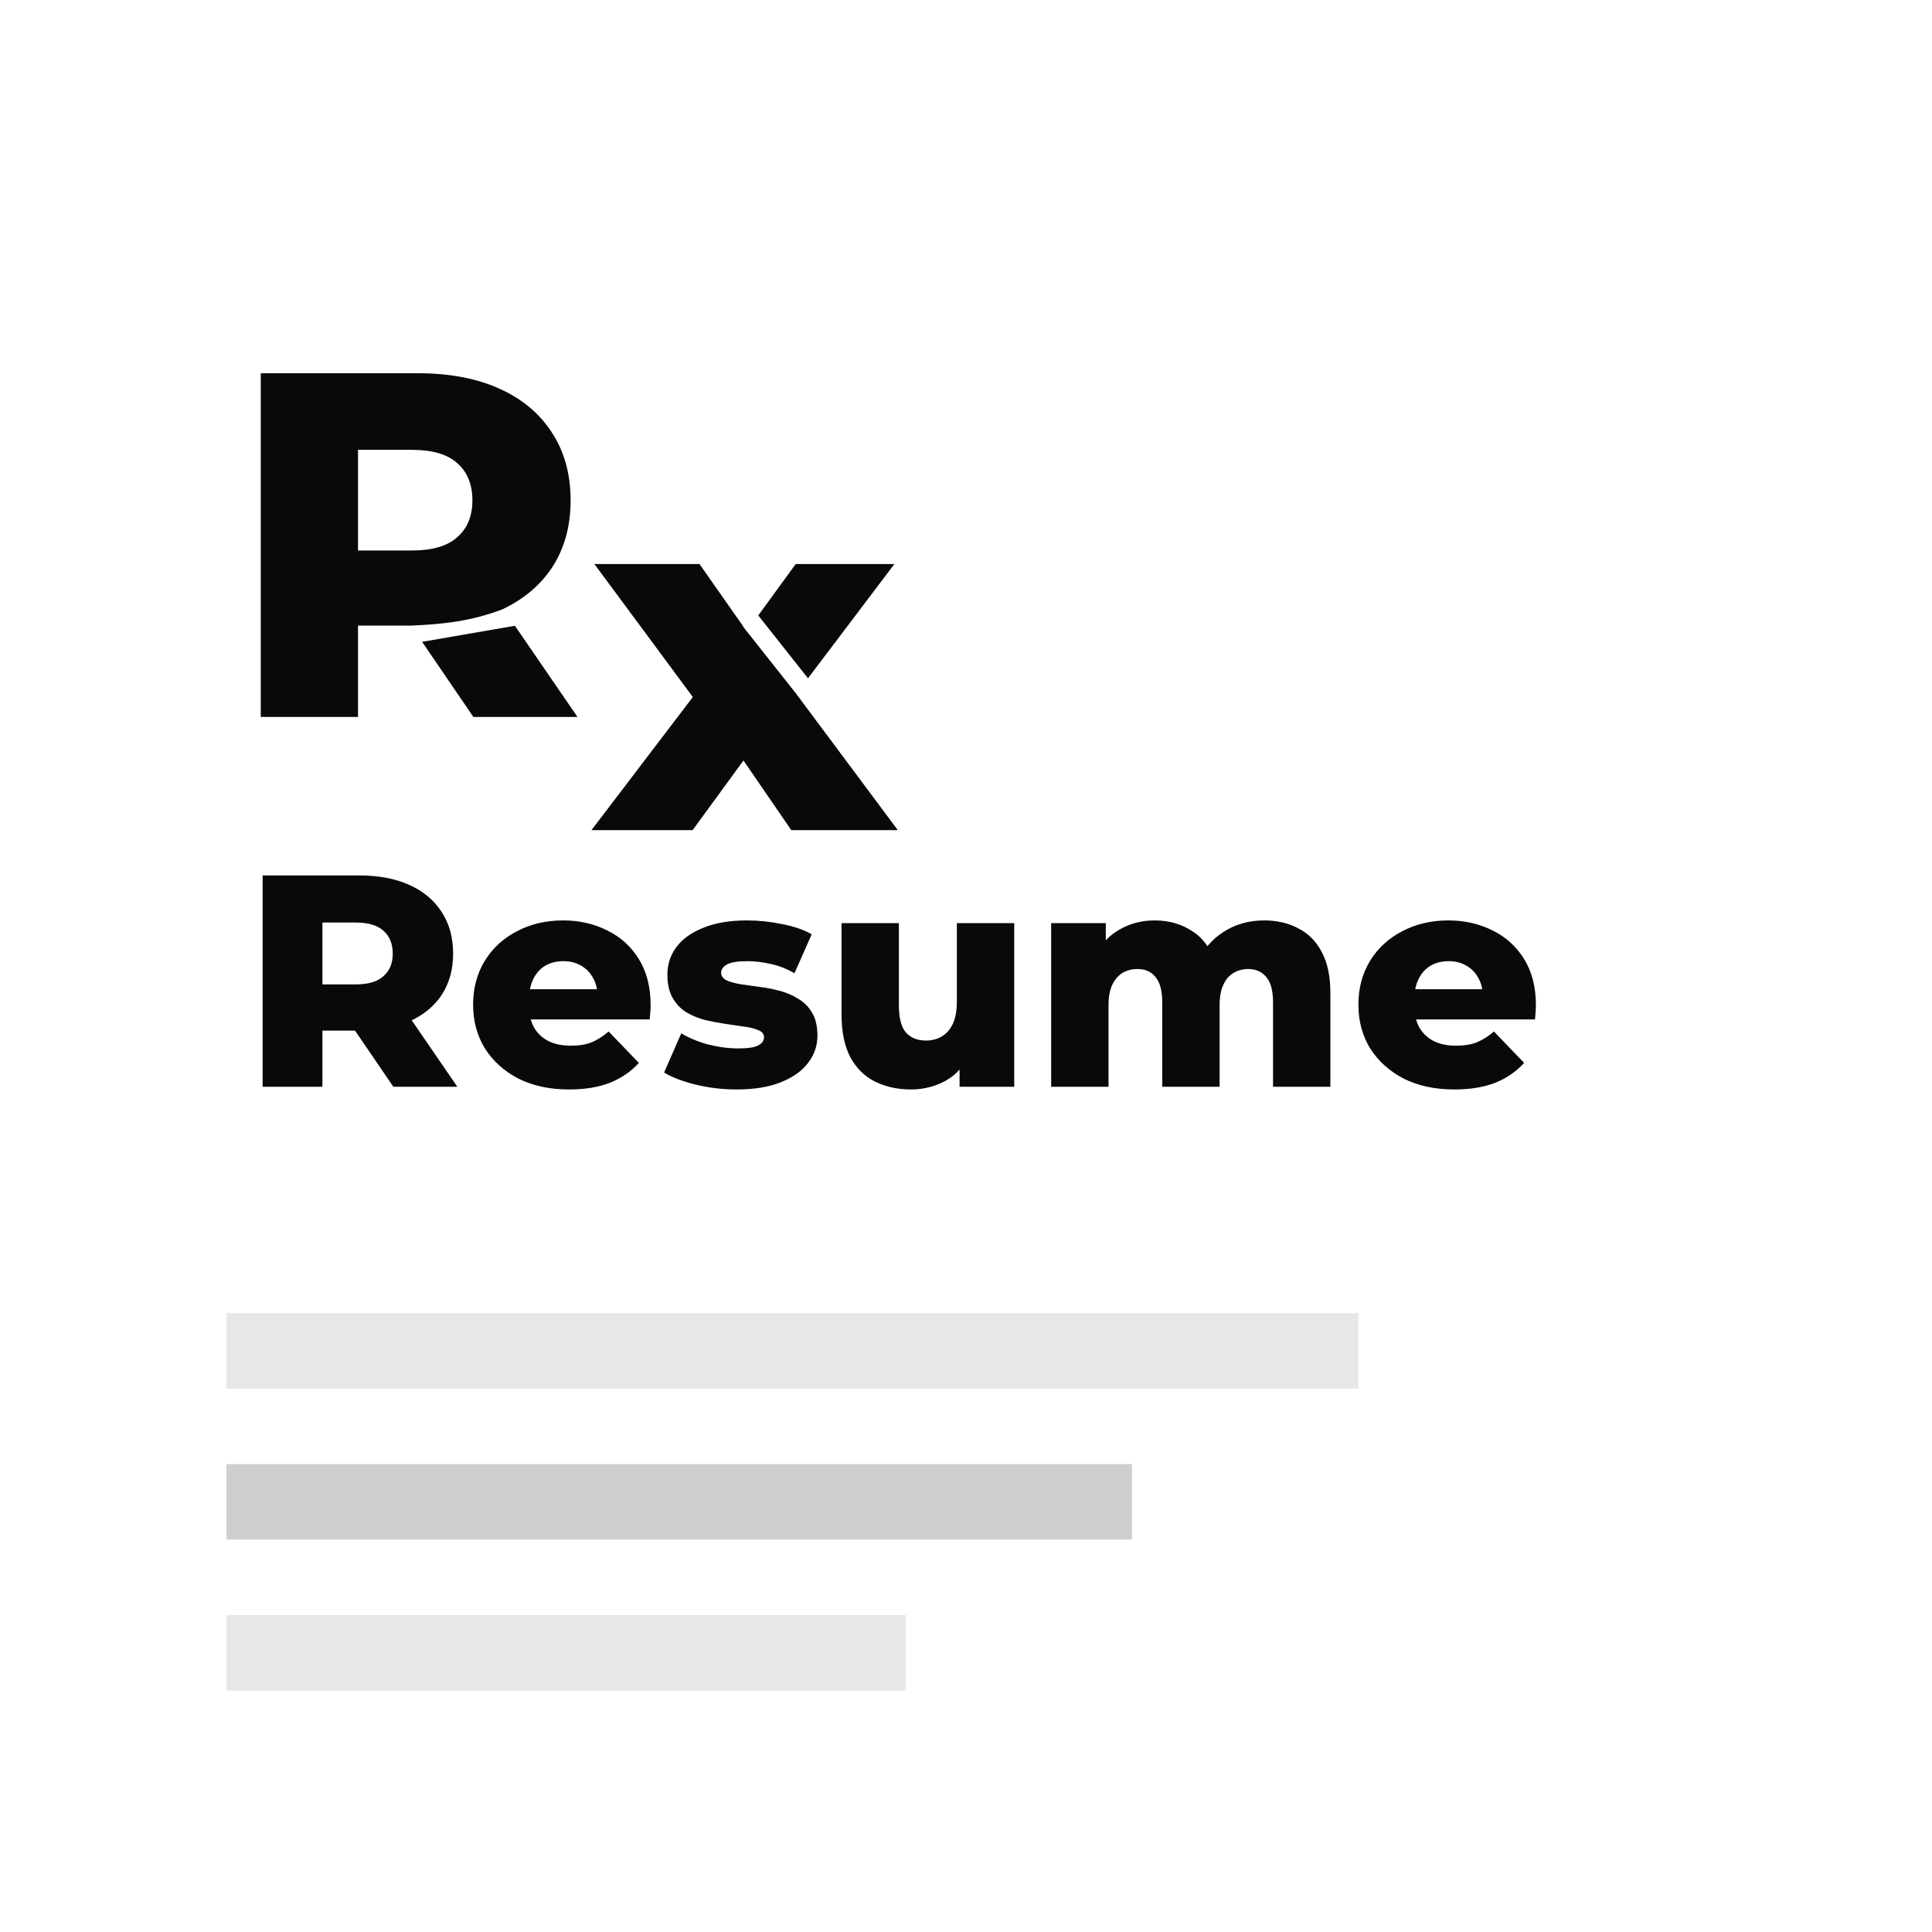
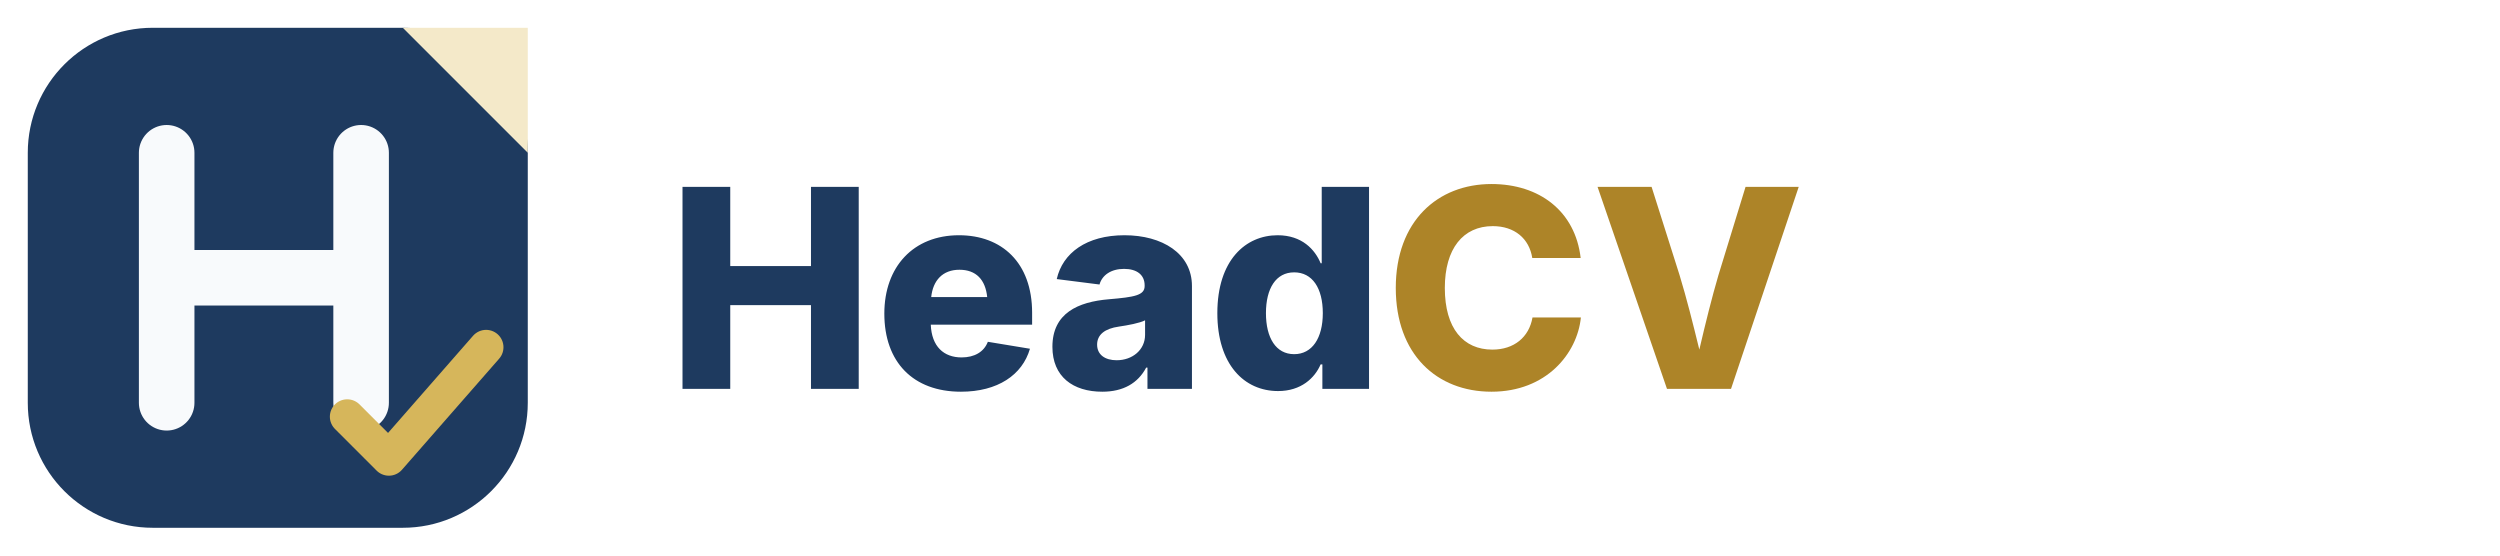
- <svg xmlns="http://www.w3.org/2000/svg" width="512" height="512" viewBox="0 0 512 512" fill="none">
-   <path fill-rule="evenodd" clip-rule="evenodd" d="M183.603 184.722L156.74 220H183.545L197.032 201.54L209.701 220H237.938L211.008 183.874L211.012 183.868L210.859 183.675L205.927 177.444L197.894 167.294L197.882 167.31L197.693 167.041L196.926 166.072L196.982 166.027L185.367 149.472H157.52L183.603 184.722ZM200.948 163.099L214.127 179.749L237.027 149.472H210.872L200.948 163.099Z" fill="#09090B" />
-   <path fill-rule="evenodd" clip-rule="evenodd" d="M69.109 98.912V190H94.874V165.797H108.938L108.938 165.797C108.943 165.797 108.948 165.797 108.953 165.797C118.377 165.381 125.285 164.448 133.094 161.494C133.195 161.455 133.296 161.417 133.397 161.378L133.382 161.356C138.893 158.705 143.19 155.066 146.273 150.442C149.569 145.41 151.218 139.468 151.218 132.615C151.218 125.675 149.569 119.689 146.273 114.658C142.976 109.539 138.292 105.636 132.219 102.946C126.234 100.257 119.077 98.912 110.749 98.912H69.109ZM136.456 165.836L111.867 170.09L125.453 190H153.039L136.456 165.836ZM94.874 145.888H109.187C114.566 145.888 118.556 144.716 121.159 142.374C123.848 140.032 125.193 136.779 125.193 132.615C125.193 128.364 123.848 125.068 121.159 122.725C118.556 120.383 114.566 119.212 109.187 119.212H94.874V145.888Z" fill="#09090B" />
-   <path d="M69.6 288V232H95.2C100.32 232 104.72 232.827 108.4 234.48C112.133 236.133 115.013 238.533 117.04 241.68C119.067 244.773 120.08 248.453 120.08 252.72C120.08 256.933 119.067 260.587 117.04 263.68C115.013 266.72 112.133 269.067 108.4 270.72C104.72 272.32 100.32 273.12 95.2 273.12H78.4L85.44 266.48V288H69.6ZM104.24 288L90.32 267.6H107.2L121.2 288H104.24ZM85.44 268.16L78.4 260.88H94.24C97.547 260.88 100 260.16 101.6 258.72C103.253 257.28 104.08 255.28 104.08 252.72C104.08 250.107 103.253 248.08 101.6 246.64C100 245.2 97.547 244.48 94.24 244.48H78.4L85.44 237.2V268.16ZM150.819 288.72C145.699 288.72 141.219 287.76 137.379 285.84C133.592 283.867 130.632 281.2 128.499 277.84C126.419 274.427 125.379 270.56 125.379 266.24C125.379 261.92 126.392 258.08 128.419 254.72C130.499 251.307 133.352 248.667 136.979 246.8C140.605 244.88 144.685 243.92 149.219 243.92C153.485 243.92 157.379 244.8 160.899 246.56C164.419 248.267 167.219 250.8 169.299 254.16C171.379 257.52 172.419 261.6 172.419 266.4C172.419 266.933 172.392 267.547 172.339 268.24C172.285 268.933 172.232 269.573 172.179 270.16H137.859V262.16H164.099L158.339 264.4C158.392 262.427 158.019 260.72 157.219 259.28C156.472 257.84 155.405 256.72 154.019 255.92C152.685 255.12 151.112 254.72 149.299 254.72C147.485 254.72 145.885 255.12 144.499 255.92C143.165 256.72 142.125 257.867 141.379 259.36C140.632 260.8 140.259 262.507 140.259 264.48V266.8C140.259 268.933 140.685 270.773 141.539 272.32C142.445 273.867 143.725 275.067 145.379 275.92C147.032 276.72 149.005 277.12 151.299 277.12C153.432 277.12 155.245 276.827 156.739 276.24C158.285 275.6 159.805 274.64 161.299 273.36L169.299 281.68C167.219 283.973 164.659 285.733 161.619 286.96C158.579 288.133 154.979 288.72 150.819 288.72ZM195.187 288.72C191.507 288.72 187.907 288.293 184.387 287.44C180.92 286.587 178.12 285.52 175.987 284.24L180.547 273.84C182.574 275.067 184.947 276.053 187.667 276.8C190.387 277.493 193.054 277.84 195.667 277.84C198.227 277.84 199.987 277.573 200.947 277.04C201.96 276.507 202.467 275.787 202.467 274.88C202.467 274.027 201.987 273.413 201.027 273.04C200.12 272.613 198.894 272.293 197.347 272.08C195.854 271.867 194.2 271.627 192.387 271.36C190.574 271.093 188.734 270.747 186.867 270.32C185.054 269.84 183.374 269.147 181.827 268.24C180.334 267.28 179.134 266 178.227 264.4C177.32 262.8 176.867 260.773 176.867 258.32C176.867 255.547 177.667 253.093 179.267 250.96C180.92 248.773 183.32 247.067 186.467 245.84C189.614 244.56 193.454 243.92 197.987 243.92C201.027 243.92 204.094 244.24 207.187 244.88C210.334 245.467 212.974 246.373 215.107 247.6L210.547 257.92C208.414 256.693 206.28 255.867 204.147 255.44C202.014 254.96 199.987 254.72 198.067 254.72C195.507 254.72 193.694 255.013 192.627 255.6C191.614 256.187 191.107 256.907 191.107 257.76C191.107 258.613 191.56 259.28 192.467 259.76C193.374 260.187 194.574 260.533 196.067 260.8C197.614 261.013 199.294 261.253 201.107 261.52C202.92 261.733 204.734 262.08 206.547 262.56C208.414 263.04 210.094 263.76 211.587 264.72C213.134 265.627 214.36 266.88 215.267 268.48C216.174 270.027 216.627 272.027 216.627 274.48C216.627 277.147 215.8 279.547 214.147 281.68C212.547 283.813 210.147 285.52 206.947 286.8C203.8 288.08 199.88 288.72 195.187 288.72ZM241.417 288.72C237.897 288.72 234.724 288.027 231.897 286.64C229.124 285.253 226.937 283.093 225.337 280.16C223.79 277.173 223.017 273.413 223.017 268.88V244.64H238.217V266.4C238.217 269.76 238.83 272.16 240.057 273.6C241.337 275.04 243.124 275.76 245.417 275.76C246.91 275.76 248.27 275.413 249.497 274.72C250.724 274.027 251.71 272.933 252.457 271.44C253.204 269.893 253.577 267.92 253.577 265.52V244.64H268.777V288H254.297V275.76L257.097 279.2C255.604 282.4 253.444 284.8 250.617 286.4C247.79 287.947 244.724 288.72 241.417 288.72ZM335.048 243.92C338.408 243.92 341.394 244.613 344.008 246C346.674 247.333 348.754 249.413 350.248 252.24C351.794 255.067 352.568 258.72 352.568 263.2V288H337.368V265.68C337.368 262.587 336.781 260.347 335.608 258.96C334.434 257.52 332.834 256.8 330.808 256.8C329.368 256.8 328.061 257.147 326.888 257.84C325.714 258.533 324.808 259.6 324.168 261.04C323.528 262.427 323.208 264.24 323.208 266.48V288H308.008V265.68C308.008 262.587 307.421 260.347 306.248 258.96C305.128 257.52 303.528 256.8 301.448 256.8C299.954 256.8 298.621 257.147 297.448 257.84C296.328 258.533 295.421 259.6 294.728 261.04C294.088 262.427 293.768 264.24 293.768 266.48V288H278.568V244.64H293.048V256.72L290.168 253.28C291.768 250.187 293.954 247.867 296.728 246.32C299.501 244.72 302.594 243.92 306.008 243.92C309.901 243.92 313.314 244.933 316.248 246.96C319.234 248.933 321.234 252.027 322.248 256.24L317.288 255.2C318.834 251.68 321.154 248.933 324.248 246.96C327.394 244.933 330.994 243.92 335.048 243.92ZM385.428 288.72C380.308 288.72 375.828 287.76 371.988 285.84C368.201 283.867 365.241 281.2 363.108 277.84C361.028 274.427 359.988 270.56 359.988 266.24C359.988 261.92 361.001 258.08 363.028 254.72C365.108 251.307 367.961 248.667 371.588 246.8C375.215 244.88 379.295 243.92 383.828 243.92C388.095 243.92 391.988 244.8 395.508 246.56C399.028 248.267 401.828 250.8 403.908 254.16C405.988 257.52 407.028 261.6 407.028 266.4C407.028 266.933 407.001 267.547 406.948 268.24C406.895 268.933 406.841 269.573 406.788 270.16H372.468V262.16H398.708L392.948 264.4C393.001 262.427 392.628 260.72 391.828 259.28C391.081 257.84 390.015 256.72 388.628 255.92C387.295 255.12 385.721 254.72 383.908 254.72C382.095 254.72 380.495 255.12 379.108 255.92C377.775 256.72 376.735 257.867 375.988 259.36C375.241 260.8 374.868 262.507 374.868 264.48V266.8C374.868 268.933 375.295 270.773 376.148 272.32C377.055 273.867 378.335 275.067 379.988 275.92C381.641 276.72 383.615 277.12 385.908 277.12C388.041 277.12 389.855 276.827 391.348 276.24C392.895 275.6 394.415 274.64 395.908 273.36L403.908 281.68C401.828 283.973 399.268 285.733 396.228 286.96C393.188 288.133 389.588 288.72 385.428 288.72Z" fill="#09090B" />
-   <line opacity="0.1" x1="60" y1="358" x2="360" y2="358" stroke="#09090B" stroke-width="20" stroke-miterlimit="16" />
-   <line opacity="0.2" x1="60" y1="398" x2="300" y2="398" stroke="#09090B" stroke-width="20" stroke-miterlimit="16" />
-   <line opacity="0.1" x1="60" y1="438" x2="240" y2="438" stroke="#09090B" stroke-width="20" stroke-miterlimit="16" />
+ <svg xmlns="http://www.w3.org/2000/svg" viewBox="0 0 180 40" fill="none">
+   <rect x="2" y="2" width="36" height="36" rx="9" fill="#1E3A5F" />
+   <path d="M12 11v18M12 20h14M26 11v18" stroke="#F8FAFC" stroke-width="4" stroke-linecap="round" />
+   <path d="M29 2h9v9L29 2Z" fill="#F4E9C9" />
+   <path d="m25 30 3 3 7-8" stroke="#D6B65B" stroke-width="2.5" stroke-linecap="round" stroke-linejoin="round" />
+   <text x="48" y="28" font-family="'Inter Variable', Inter, sans-serif" font-size="20" font-weight="800" fill="#1E3A5F">Head<tspan fill="#AD8428">CV</tspan>
+   </text>
</svg>
